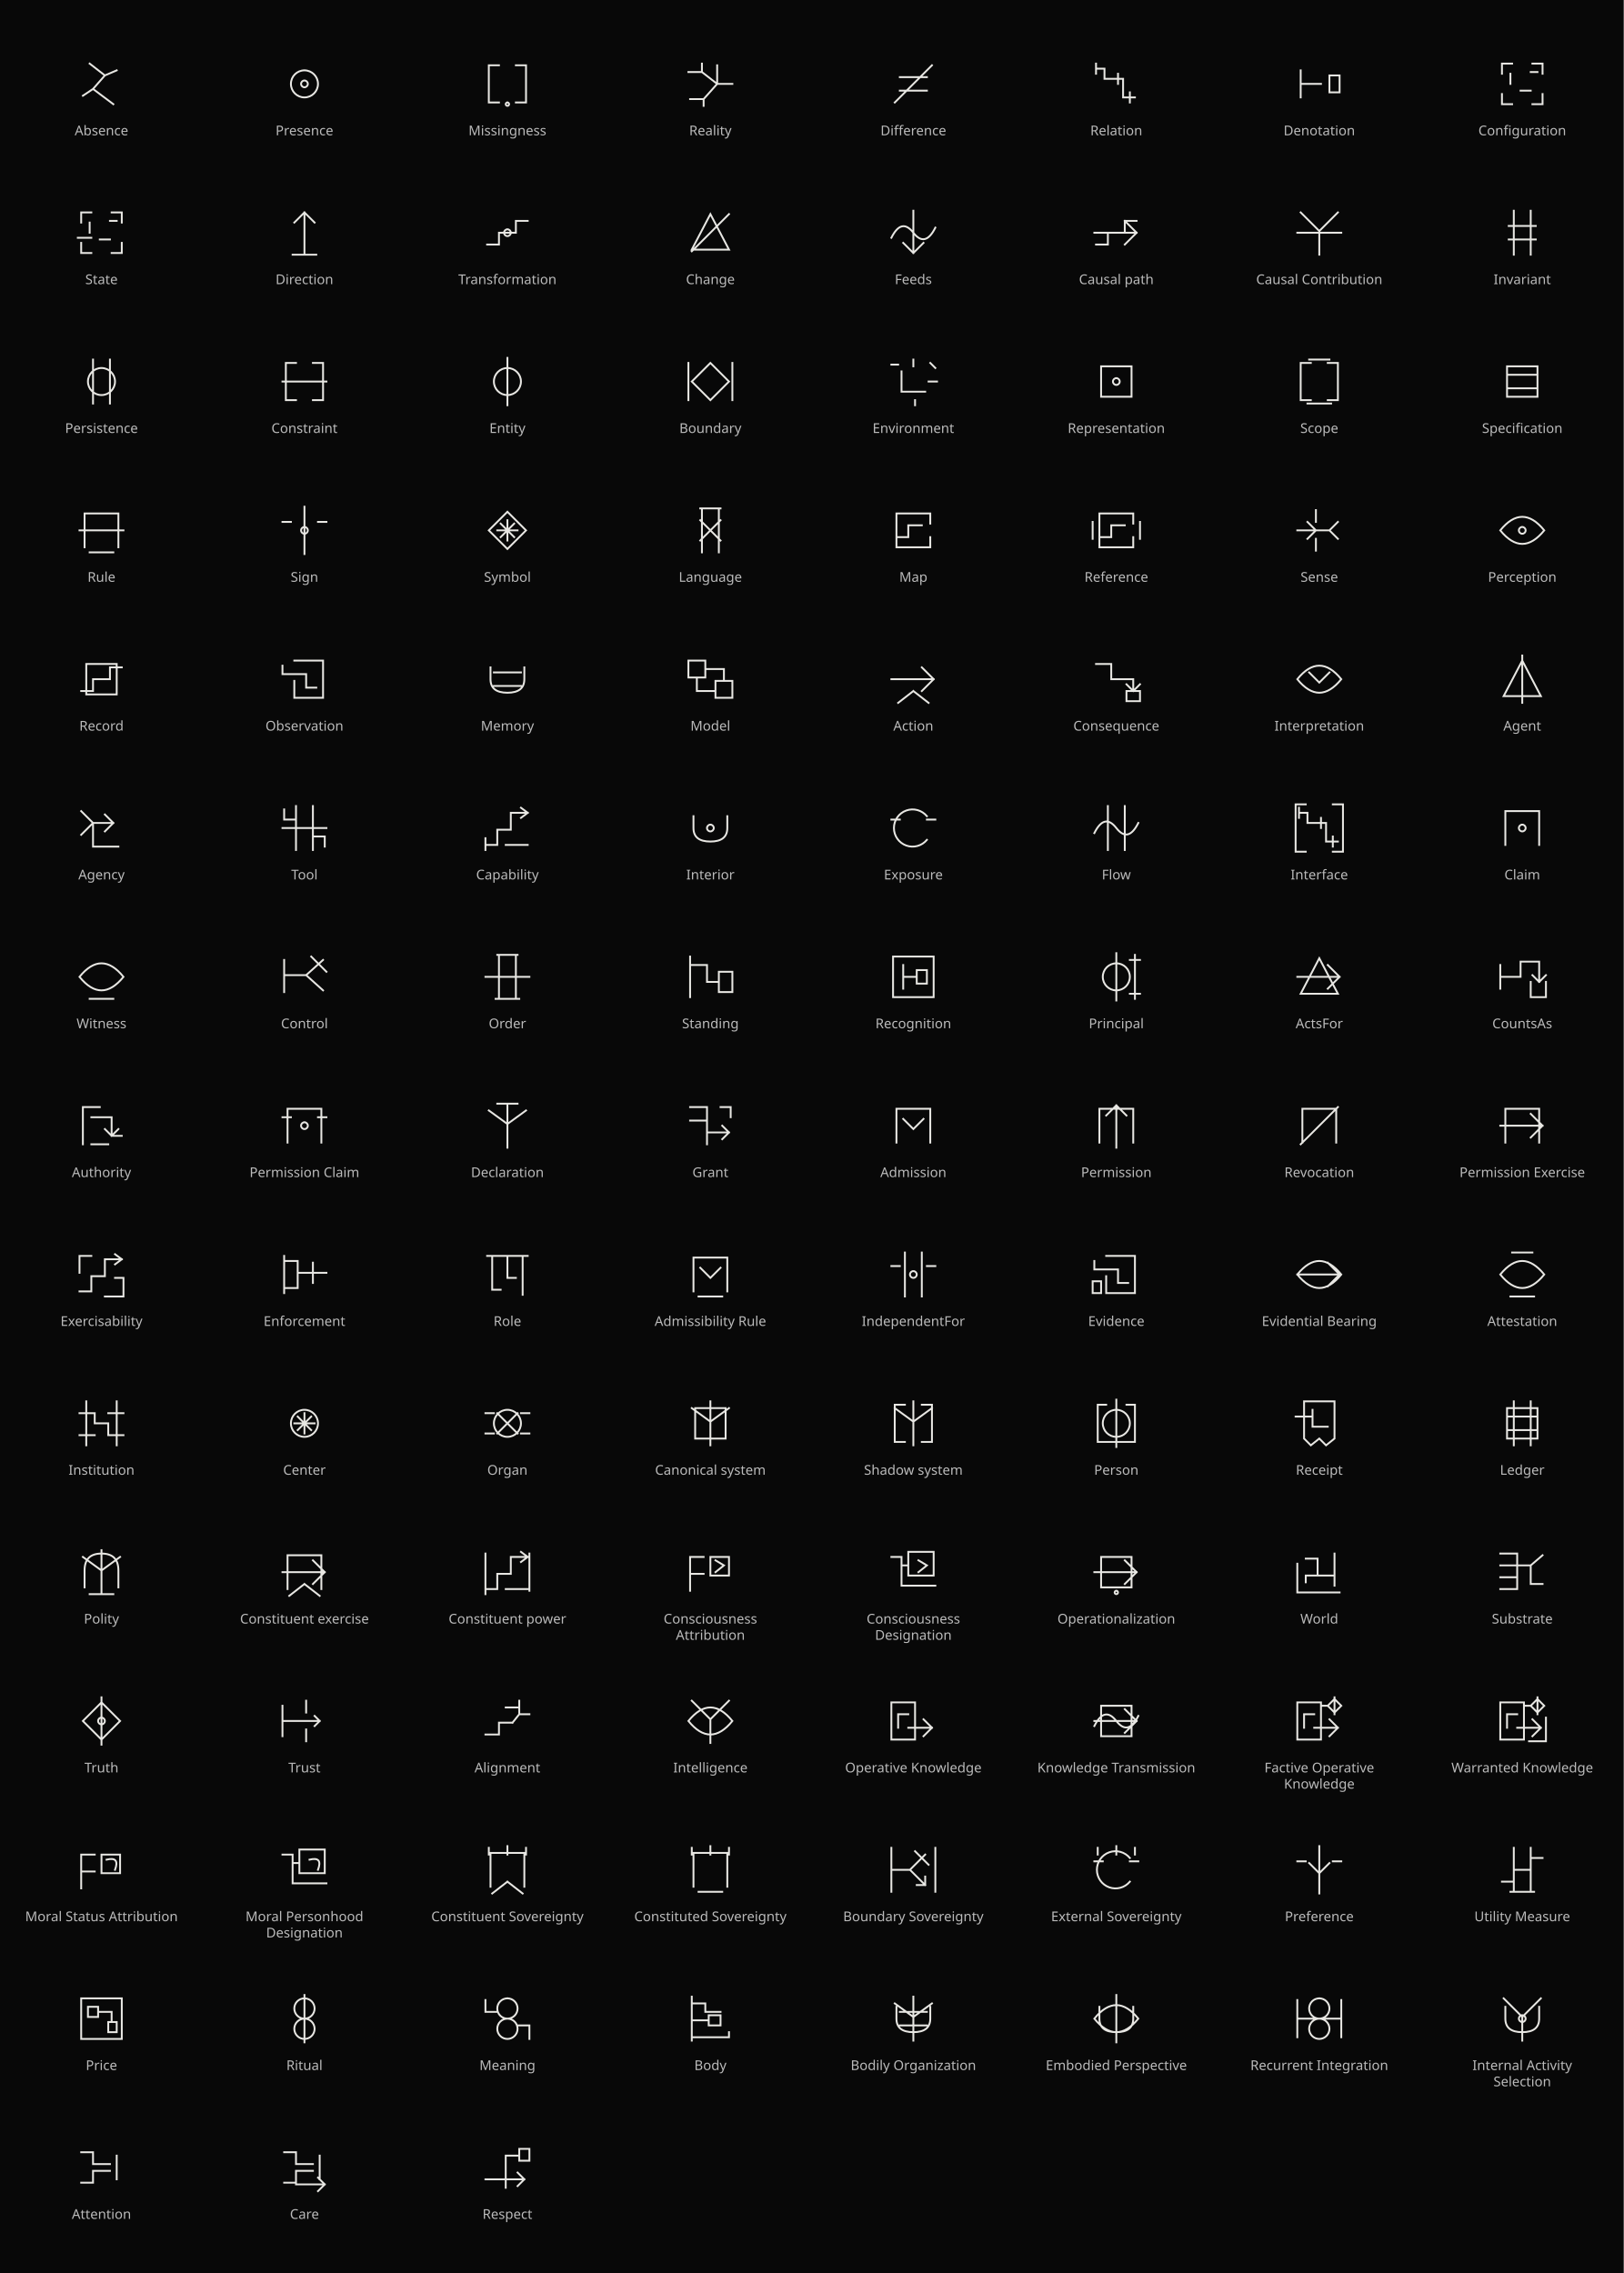
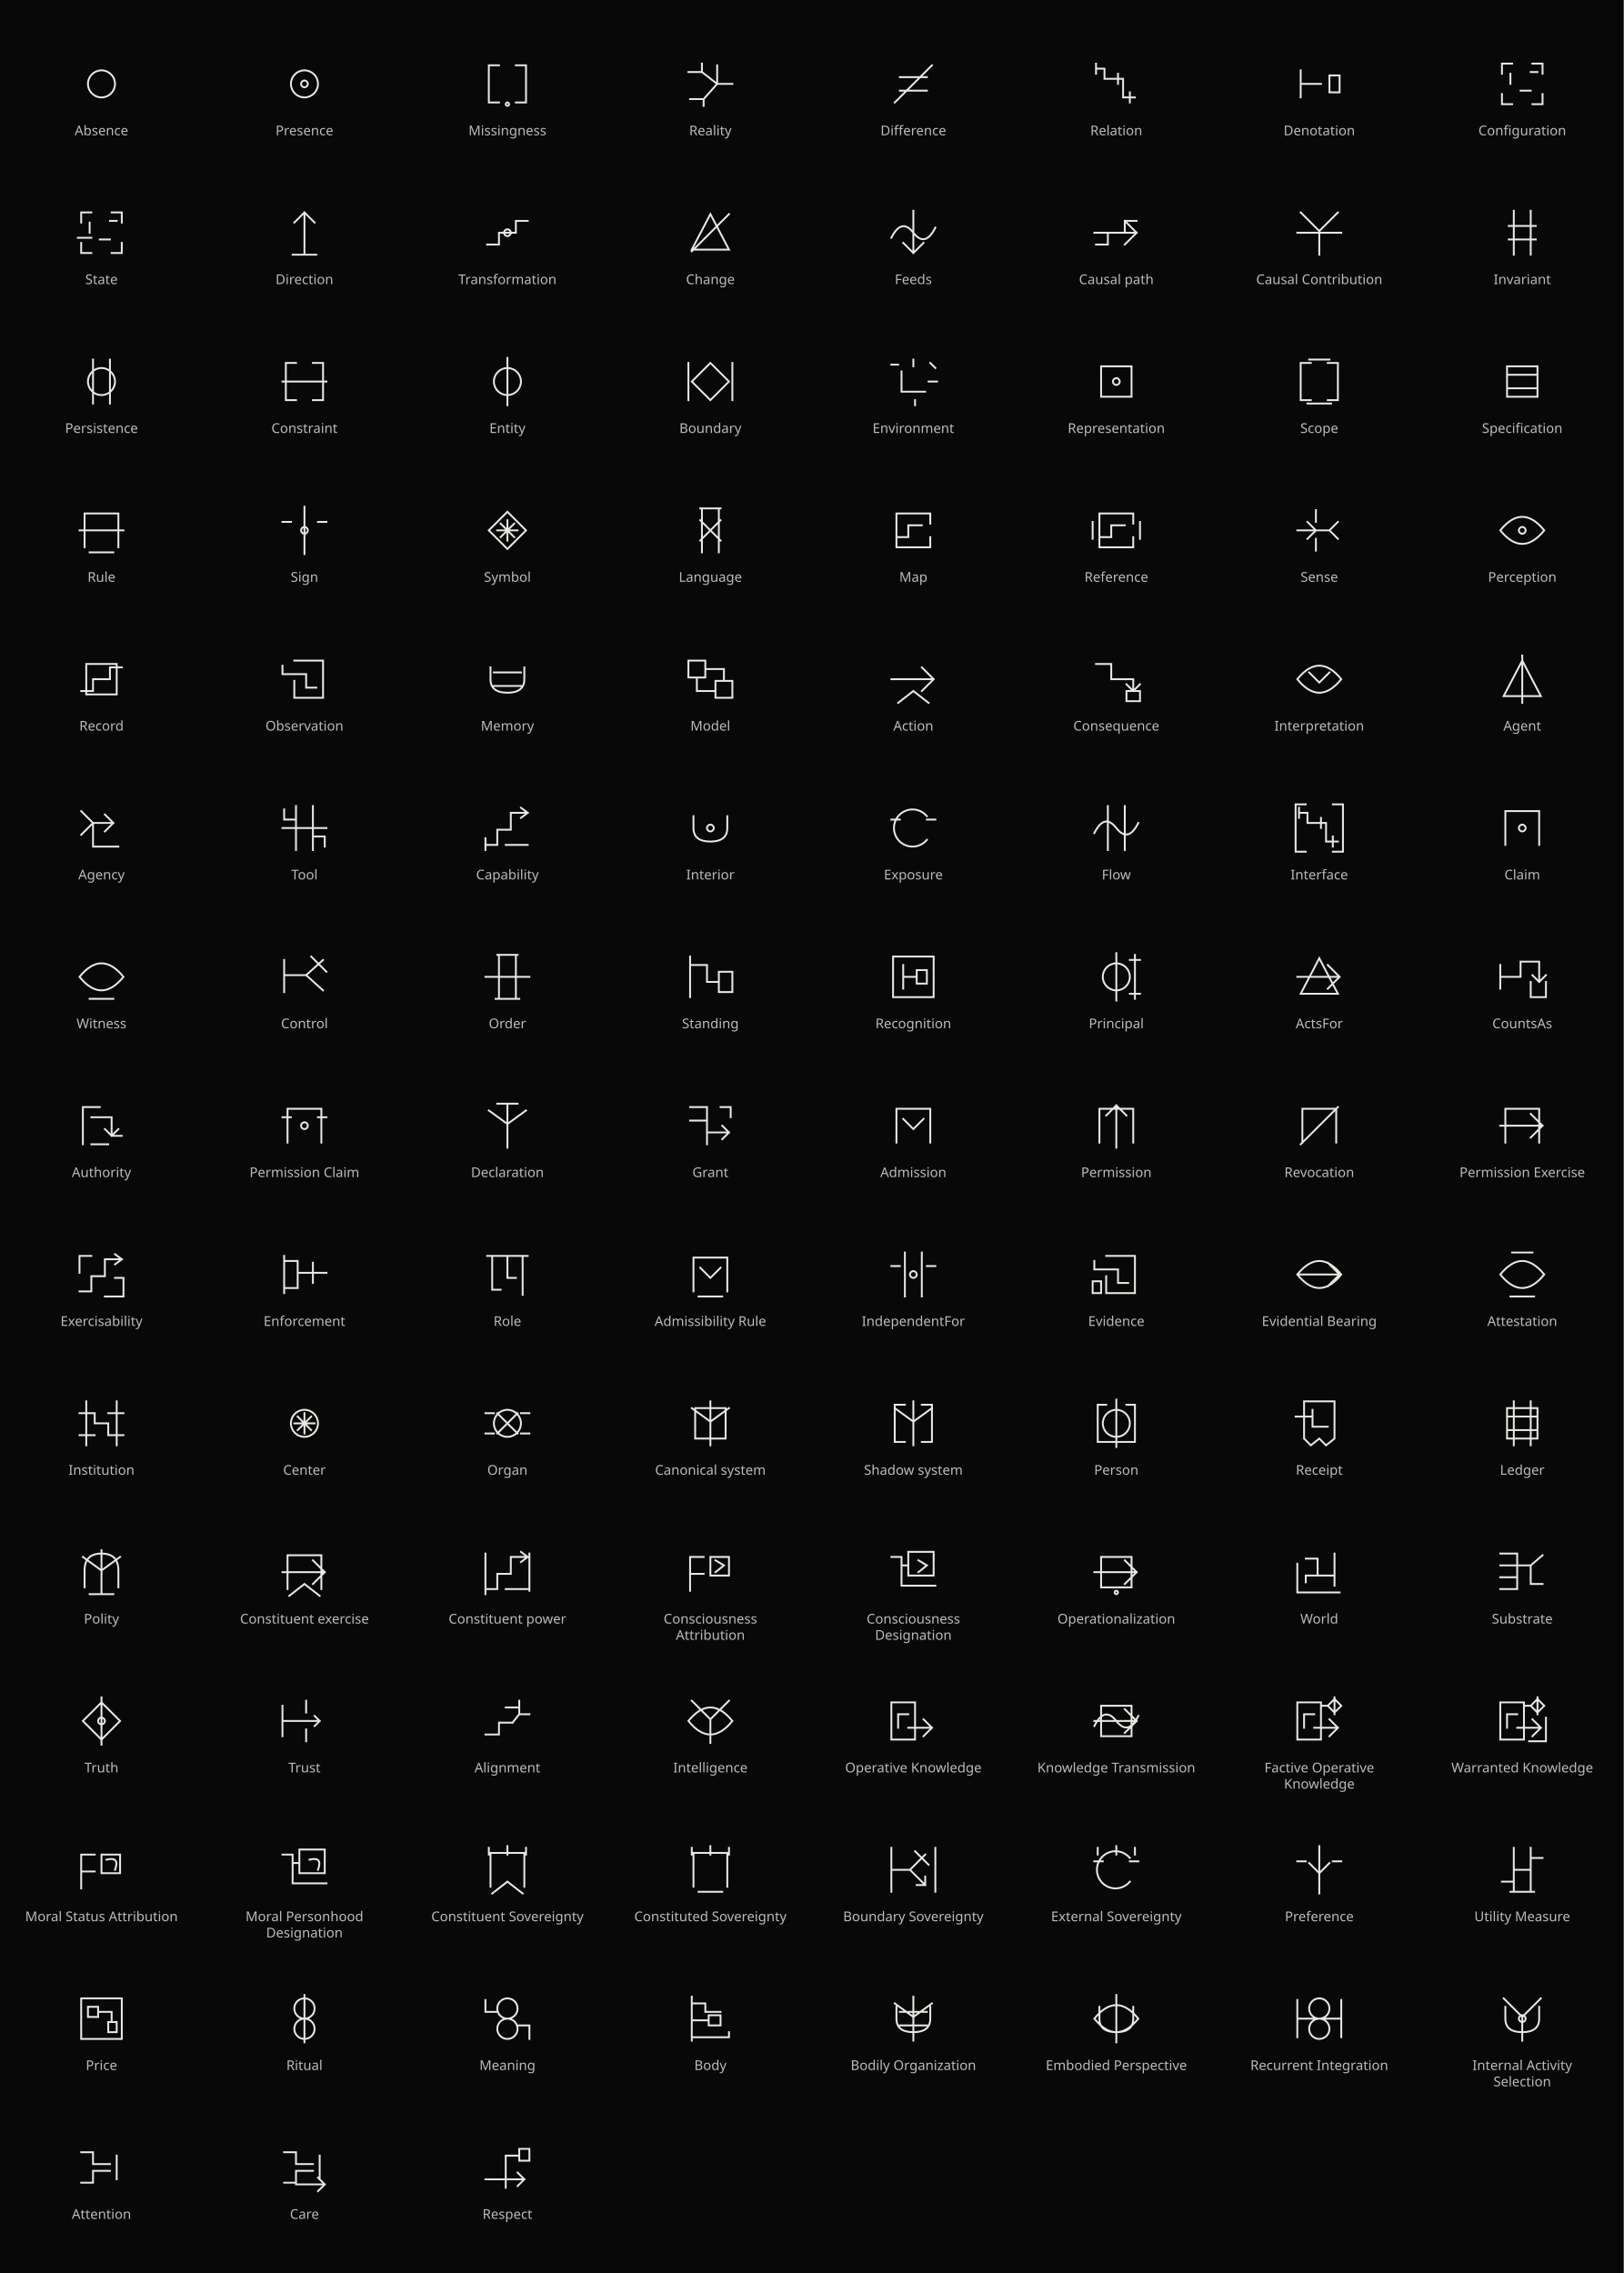
<svg xmlns="http://www.w3.org/2000/svg" width="1200" height="1680" viewBox="0 0 1200 1680">
  <rect width="1200" height="1680" fill="#080808" />
  <g transform="translate(55,42) scale(1.25)">
-     <path d="M9 4 18 11 11 19 23 28M18 11 25 8M11 19 5 23" fill="none" stroke="#e8e7e3" stroke-width="1.1" stroke-linecap="square" stroke-linejoin="miter" stroke-miterlimit="4" />
+     <path d="M16 8a8 8 0 1 1 0 16a8 8 0 1 1 0-16" fill="none" stroke="#e8e7e3" stroke-width="1.1" stroke-linecap="square" stroke-linejoin="miter" stroke-miterlimit="4" />
  </g>
  <text x="75" y="100" text-anchor="middle" fill="#bbb" font-family="sans-serif" font-size="10">Absence</text>
  <g transform="translate(205,42) scale(1.25)">
    <path d="M16 8a8 8 0 1 1 0 16a8 8 0 1 1 0-16 M16 14a2 2 0 1 1 0 4a2 2 0 1 1 0-4" fill="none" stroke="#e8e7e3" stroke-width="1.1" stroke-linecap="square" stroke-linejoin="miter" stroke-miterlimit="4" />
  </g>
  <text x="225" y="100" text-anchor="middle" fill="#bbb" font-family="sans-serif" font-size="10">Presence</text>
  <g transform="translate(355,42) scale(1.25)">
    <path d="M11 5H5V27H11M21 5H27V27H21 M16 27a1 1 0 1 1 0 2a1 1 0 1 1 0-2" fill="none" stroke="#e8e7e3" stroke-width="1.1" stroke-linecap="square" stroke-linejoin="miter" stroke-miterlimit="4" />
  </g>
  <text x="375" y="100" text-anchor="middle" fill="#bbb" font-family="sans-serif" font-size="10">Missingness</text>
  <g transform="translate(505,42) scale(1.25)">
    <path d="M3 9H11V4M11 9 20 16H29M20 16 12 25H4M20 16V5M12 25V29" fill="none" stroke="#e8e7e3" stroke-width="1.1" stroke-linecap="square" stroke-linejoin="miter" stroke-miterlimit="4" />
  </g>
  <text x="525" y="100" text-anchor="middle" fill="#bbb" font-family="sans-serif" font-size="10">Reality</text>
  <g transform="translate(655,42) scale(1.25)">
    <path d="M8 12H24M8 20H24 M5 27 27 5" fill="none" stroke="#e8e7e3" stroke-width="1.1" stroke-linecap="square" stroke-linejoin="miter" stroke-miterlimit="4" />
  </g>
  <text x="675" y="100" text-anchor="middle" fill="#bbb" font-family="sans-serif" font-size="10">Difference</text>
  <g transform="translate(805,42) scale(1.25)">
    <path d="M4 7H9V13H20V24H27M4 4V10M17 10V16M24 21V27" fill="none" stroke="#e8e7e3" stroke-width="1.1" stroke-linecap="square" stroke-linejoin="miter" stroke-miterlimit="4" />
  </g>
  <text x="825" y="100" text-anchor="middle" fill="#bbb" font-family="sans-serif" font-size="10">Relation</text>
  <g transform="translate(955,42) scale(1.25)">
    <path d="M5 8V24M5 16H17M22 11H28V21H22Z" fill="none" stroke="#e8e7e3" stroke-width="1.1" stroke-linecap="square" stroke-linejoin="miter" stroke-miterlimit="4" />
  </g>
  <text x="975" y="100" text-anchor="middle" fill="#bbb" font-family="sans-serif" font-size="10">Denotation</text>
  <g transform="translate(1105,42) scale(1.25)">
    <path d="M10 4H4V10M22 4H28V10M4 22V28H10M28 22V28H22M9 10V16M15 20H21M21 9H25" fill="none" stroke="#e8e7e3" stroke-width="1.1" stroke-linecap="square" stroke-linejoin="miter" stroke-miterlimit="4" />
  </g>
  <text x="1125" y="100" text-anchor="middle" fill="#bbb" font-family="sans-serif" font-size="10">Configuration</text>
  <g transform="translate(55,152) scale(1.25)">
    <path d="M10 4H4V10M22 4H28V10M4 22V28H10M28 22V28H22M9 10V16M15 20H21M21 9H25 M2 19H10" fill="none" stroke="#e8e7e3" stroke-width="1.1" stroke-linecap="square" stroke-linejoin="miter" stroke-miterlimit="4" />
  </g>
  <text x="75" y="210" text-anchor="middle" fill="#bbb" font-family="sans-serif" font-size="10">State</text>
  <g transform="translate(205,152) scale(1.25)">
    <path d="M16 29V4M10 10 16 4 22 10 M9 29H23" fill="none" stroke="#e8e7e3" stroke-width="1.1" stroke-linecap="square" stroke-linejoin="miter" stroke-miterlimit="4" />
  </g>
  <text x="225" y="210" text-anchor="middle" fill="#bbb" font-family="sans-serif" font-size="10">Direction</text>
  <g transform="translate(355,152) scale(1.25)">
    <path d="M4 23H11V16H21V9H28 M16 14a2 2 0 1 1 0 4a2 2 0 1 1 0-4" fill="none" stroke="#e8e7e3" stroke-width="1.1" stroke-linecap="square" stroke-linejoin="miter" stroke-miterlimit="4" />
  </g>
  <text x="375" y="210" text-anchor="middle" fill="#bbb" font-family="sans-serif" font-size="10">Transformation</text>
  <g transform="translate(505,152) scale(1.25)">
    <path d="M16 5 27 26H5Z M5 27 27 5" fill="none" stroke="#e8e7e3" stroke-width="1.1" stroke-linecap="square" stroke-linejoin="miter" stroke-miterlimit="4" />
  </g>
  <text x="525" y="210" text-anchor="middle" fill="#bbb" font-family="sans-serif" font-size="10">Change</text>
  <g transform="translate(655,152) scale(1.25)">
    <path d="M3 19Q9 7 16 16T29 13 M16 3V28M10 22 16 28 22 22" fill="none" stroke="#e8e7e3" stroke-width="1.1" stroke-linecap="square" stroke-linejoin="miter" stroke-miterlimit="4" />
  </g>
  <text x="675" y="210" text-anchor="middle" fill="#bbb" font-family="sans-serif" font-size="10">Feeds</text>
  <g transform="translate(805,152) scale(1.25)">
    <path d="M4 23H11V16H21V9H28 M3 16H28M21 9 28 16 21 23" fill="none" stroke="#e8e7e3" stroke-width="1.1" stroke-linecap="square" stroke-linejoin="miter" stroke-miterlimit="4" />
  </g>
  <text x="825" y="210" text-anchor="middle" fill="#bbb" font-family="sans-serif" font-size="10">Causal path</text>
  <g transform="translate(955,152) scale(1.25)">
    <path d="M16 29V15L5 4M16 15 27 4 M3 16H29" fill="none" stroke="#e8e7e3" stroke-width="1.1" stroke-linecap="square" stroke-linejoin="miter" stroke-miterlimit="4" />
  </g>
  <text x="975" y="210" text-anchor="middle" fill="#bbb" font-family="sans-serif" font-size="10">Causal Contribution</text>
  <g transform="translate(1105,152) scale(1.25)">
    <path d="M11 3V29M21 3V29 M8 12H24M8 20H24" fill="none" stroke="#e8e7e3" stroke-width="1.1" stroke-linecap="square" stroke-linejoin="miter" stroke-miterlimit="4" />
  </g>
  <text x="1125" y="210" text-anchor="middle" fill="#bbb" font-family="sans-serif" font-size="10">Invariant</text>
  <g transform="translate(55,262) scale(1.25)">
    <path d="M16 8a8 8 0 1 1 0 16a8 8 0 1 1 0-16 M11 3V29M21 3V29" fill="none" stroke="#e8e7e3" stroke-width="1.1" stroke-linecap="square" stroke-linejoin="miter" stroke-miterlimit="4" />
  </g>
  <text x="75" y="320" text-anchor="middle" fill="#bbb" font-family="sans-serif" font-size="10">Persistence</text>
  <g transform="translate(205,262) scale(1.25)">
    <path d="M11 5H5V27H11M21 5H27V27H21 M3 16H29" fill="none" stroke="#e8e7e3" stroke-width="1.1" stroke-linecap="square" stroke-linejoin="miter" stroke-miterlimit="4" />
  </g>
  <text x="225" y="320" text-anchor="middle" fill="#bbb" font-family="sans-serif" font-size="10">Constraint</text>
  <g transform="translate(355,262) scale(1.25)">
    <path d="M16 8a8 8 0 1 1 0 16a8 8 0 1 1 0-16 M16 2V30" fill="none" stroke="#e8e7e3" stroke-width="1.1" stroke-linecap="square" stroke-linejoin="miter" stroke-miterlimit="4" />
  </g>
  <text x="375" y="320" text-anchor="middle" fill="#bbb" font-family="sans-serif" font-size="10">Entity</text>
  <g transform="translate(505,262) scale(1.25)">
    <path d="M16 5 27 16 16 27 5 16Z M3 5V27M29 5V27" fill="none" stroke="#e8e7e3" stroke-width="1.1" stroke-linecap="square" stroke-linejoin="miter" stroke-miterlimit="4" />
  </g>
  <text x="525" y="320" text-anchor="middle" fill="#bbb" font-family="sans-serif" font-size="10">Boundary</text>
  <g transform="translate(655,262) scale(1.25)">
    <path d="M9 10V22H23M3 6H7M16 3V7M26 5 29 8M25 16H30M17 27V30" fill="none" stroke="#e8e7e3" stroke-width="1.1" stroke-linecap="square" stroke-linejoin="miter" stroke-miterlimit="4" />
  </g>
  <text x="675" y="320" text-anchor="middle" fill="#bbb" font-family="sans-serif" font-size="10">Environment</text>
  <g transform="translate(805,262) scale(1.25)">
    <path d="M7 7H25V25H7Z M16 14a2 2 0 1 1 0 4a2 2 0 1 1 0-4" fill="none" stroke="#e8e7e3" stroke-width="1.1" stroke-linecap="square" stroke-linejoin="miter" stroke-miterlimit="4" />
  </g>
  <text x="825" y="320" text-anchor="middle" fill="#bbb" font-family="sans-serif" font-size="10">Representation</text>
  <g transform="translate(955,262) scale(1.25)">
    <path d="M11 5H5V27H11M21 5H27V27H21 M10 3H22 M9 29H23" fill="none" stroke="#e8e7e3" stroke-width="1.1" stroke-linecap="square" stroke-linejoin="miter" stroke-miterlimit="4" />
  </g>
  <text x="975" y="320" text-anchor="middle" fill="#bbb" font-family="sans-serif" font-size="10">Scope</text>
  <g transform="translate(1105,262) scale(1.25)">
    <path d="M7 7H25V25H7Z M8 12H24M8 20H24" fill="none" stroke="#e8e7e3" stroke-width="1.1" stroke-linecap="square" stroke-linejoin="miter" stroke-miterlimit="4" />
  </g>
  <text x="1125" y="320" text-anchor="middle" fill="#bbb" font-family="sans-serif" font-size="10">Specification</text>
  <g transform="translate(55,372) scale(1.25)">
    <path d="M6 26V6H26V26 M3 16H29 M9 29H23" fill="none" stroke="#e8e7e3" stroke-width="1.1" stroke-linecap="square" stroke-linejoin="miter" stroke-miterlimit="4" />
  </g>
  <text x="75" y="430" text-anchor="middle" fill="#bbb" font-family="sans-serif" font-size="10">Rule</text>
  <g transform="translate(205,372) scale(1.25)">
    <path d="M16 2V30 M16 14a2 2 0 1 1 0 4a2 2 0 1 1 0-4 M3 11H8M24 11H29" fill="none" stroke="#e8e7e3" stroke-width="1.1" stroke-linecap="square" stroke-linejoin="miter" stroke-miterlimit="4" />
  </g>
  <text x="225" y="430" text-anchor="middle" fill="#bbb" font-family="sans-serif" font-size="10">Sign</text>
  <g transform="translate(355,372) scale(1.25)">
    <path d="M16 5 27 16 16 27 5 16Z M16 10V22M10 16H22M12 12 20 20M20 12 12 20" fill="none" stroke="#e8e7e3" stroke-width="1.1" stroke-linecap="square" stroke-linejoin="miter" stroke-miterlimit="4" />
  </g>
  <text x="375" y="430" text-anchor="middle" fill="#bbb" font-family="sans-serif" font-size="10">Symbol</text>
  <g transform="translate(505,372) scale(1.25)">
    <path d="M11 3V29M21 3V29 M10 10 22 22M22 10 10 22 M10 3H22" fill="none" stroke="#e8e7e3" stroke-width="1.1" stroke-linecap="square" stroke-linejoin="miter" stroke-miterlimit="4" />
  </g>
  <text x="525" y="430" text-anchor="middle" fill="#bbb" font-family="sans-serif" font-size="10">Language</text>
  <g transform="translate(655,372) scale(1.25)">
    <path d="M6 6H26V12M26 20V26H6V6M6 20H13V13H21" fill="none" stroke="#e8e7e3" stroke-width="1.1" stroke-linecap="square" stroke-linejoin="miter" stroke-miterlimit="4" />
  </g>
  <text x="675" y="430" text-anchor="middle" fill="#bbb" font-family="sans-serif" font-size="10">Map</text>
  <g transform="translate(805,372) scale(1.25)">
    <path d="M6 6H26V12M26 20V26H6V6M6 20H13V13H21 M2 11V21M30 11V21" fill="none" stroke="#e8e7e3" stroke-width="1.1" stroke-linecap="square" stroke-linejoin="miter" stroke-miterlimit="4" />
  </g>
  <text x="825" y="430" text-anchor="middle" fill="#bbb" font-family="sans-serif" font-size="10">Reference</text>
  <g transform="translate(955,372) scale(1.25)">
    <path d="M14 4V11M14 21V28M3 16H22L27 11M22 16 27 21M9 11 14 16 9 21" fill="none" stroke="#e8e7e3" stroke-width="1.1" stroke-linecap="square" stroke-linejoin="miter" stroke-miterlimit="4" />
  </g>
  <text x="975" y="430" text-anchor="middle" fill="#bbb" font-family="sans-serif" font-size="10">Sense</text>
  <g transform="translate(1105,372) scale(1.25)">
    <path d="M3 16Q16 0 29 16Q16 32 3 16Z M16 14a2 2 0 1 1 0 4a2 2 0 1 1 0-4" fill="none" stroke="#e8e7e3" stroke-width="1.1" stroke-linecap="square" stroke-linejoin="miter" stroke-miterlimit="4" />
  </g>
  <text x="1125" y="430" text-anchor="middle" fill="#bbb" font-family="sans-serif" font-size="10">Perception</text>
  <g transform="translate(55,482) scale(1.25)">
    <path d="M7 7H25V25H7Z M4 23H11V16H21V9H28" fill="none" stroke="#e8e7e3" stroke-width="1.1" stroke-linecap="square" stroke-linejoin="miter" stroke-miterlimit="4" />
  </g>
  <text x="75" y="540" text-anchor="middle" fill="#bbb" font-family="sans-serif" font-size="10">Record</text>
  <g transform="translate(205,482) scale(1.25)">
    <path d="M10 5H27V27H10V17M3 8V13H17V21H23" fill="none" stroke="#e8e7e3" stroke-width="1.1" stroke-linecap="square" stroke-linejoin="miter" stroke-miterlimit="4" />
  </g>
  <text x="225" y="540" text-anchor="middle" fill="#bbb" font-family="sans-serif" font-size="10">Observation</text>
  <g transform="translate(355,482) scale(1.25)">
    <path d="M6 9V16Q6 24 16 24Q26 24 26 16V9 M8 12H24M8 20H24" fill="none" stroke="#e8e7e3" stroke-width="1.1" stroke-linecap="square" stroke-linejoin="miter" stroke-miterlimit="4" />
  </g>
  <text x="375" y="540" text-anchor="middle" fill="#bbb" font-family="sans-serif" font-size="10">Memory</text>
  <g transform="translate(505,482) scale(1.25)">
    <path d="M3 5H13V15H3ZM19 17H29V27H19ZM13 10H24V17M8 15V23H19" fill="none" stroke="#e8e7e3" stroke-width="1.1" stroke-linecap="square" stroke-linejoin="miter" stroke-miterlimit="4" />
  </g>
  <text x="525" y="540" text-anchor="middle" fill="#bbb" font-family="sans-serif" font-size="10">Model</text>
  <g transform="translate(655,482) scale(1.25)">
    <path d="M3 16H28M21 9 28 16 21 23 M16 23 7 30M16 23 25 30" fill="none" stroke="#e8e7e3" stroke-width="1.1" stroke-linecap="square" stroke-linejoin="miter" stroke-miterlimit="4" />
  </g>
  <text x="675" y="540" text-anchor="middle" fill="#bbb" font-family="sans-serif" font-size="10">Action</text>
  <g transform="translate(805,482) scale(1.25)">
    <path d="M4 7H13V16H26V23M22 19 26 23 30 19M22 23H30V29H22Z" fill="none" stroke="#e8e7e3" stroke-width="1.1" stroke-linecap="square" stroke-linejoin="miter" stroke-miterlimit="4" />
  </g>
  <text x="825" y="540" text-anchor="middle" fill="#bbb" font-family="sans-serif" font-size="10">Consequence</text>
  <g transform="translate(955,482) scale(1.25)">
    <path d="M3 16Q16 0 29 16Q16 32 3 16Z M10 12 16 18 22 12" fill="none" stroke="#e8e7e3" stroke-width="1.1" stroke-linecap="square" stroke-linejoin="miter" stroke-miterlimit="4" />
  </g>
  <text x="975" y="540" text-anchor="middle" fill="#bbb" font-family="sans-serif" font-size="10">Interpretation</text>
  <g transform="translate(1105,482) scale(1.25)">
    <path d="M16 5 27 26H5Z M16 2V30" fill="none" stroke="#e8e7e3" stroke-width="1.1" stroke-linecap="square" stroke-linejoin="miter" stroke-miterlimit="4" />
  </g>
  <text x="1125" y="540" text-anchor="middle" fill="#bbb" font-family="sans-serif" font-size="10">Agent</text>
  <g transform="translate(55,592) scale(1.25)">
    <path d="M4 6 11 13 4 20M11 13H23M18 8 23 13 18 18M11 13V27H26" fill="none" stroke="#e8e7e3" stroke-width="1.1" stroke-linecap="square" stroke-linejoin="miter" stroke-miterlimit="4" />
  </g>
  <text x="75" y="650" text-anchor="middle" fill="#bbb" font-family="sans-serif" font-size="10">Agency</text>
  <g transform="translate(205,592) scale(1.25)">
    <path d="M11 3V29M21 3V29 M3 16H29 M4 5V11H10M28 27V21H22" fill="none" stroke="#e8e7e3" stroke-width="1.1" stroke-linecap="square" stroke-linejoin="miter" stroke-miterlimit="4" />
  </g>
  <text x="225" y="650" text-anchor="middle" fill="#bbb" font-family="sans-serif" font-size="10">Tool</text>
  <g transform="translate(355,592) scale(1.25)">
    <path d="M3 26H10V17H18V7H28M3 22V29M24 4 28 7 24 10M15 26H28" fill="none" stroke="#e8e7e3" stroke-width="1.1" stroke-linecap="square" stroke-linejoin="miter" stroke-miterlimit="4" />
  </g>
  <text x="375" y="650" text-anchor="middle" fill="#bbb" font-family="sans-serif" font-size="10">Capability</text>
  <g transform="translate(505,592) scale(1.25)">
    <path d="M6 9V16Q6 24 16 24Q26 24 26 16V9 M16 14a2 2 0 1 1 0 4a2 2 0 1 1 0-4" fill="none" stroke="#e8e7e3" stroke-width="1.1" stroke-linecap="square" stroke-linejoin="miter" stroke-miterlimit="4" />
  </g>
  <text x="525" y="650" text-anchor="middle" fill="#bbb" font-family="sans-serif" font-size="10">Interior</text>
  <g transform="translate(655,592) scale(1.25)">
    <path d="M24 9a11 11 0 1 0 0 14 M3 11H8M24 11H29" fill="none" stroke="#e8e7e3" stroke-width="1.1" stroke-linecap="square" stroke-linejoin="miter" stroke-miterlimit="4" />
  </g>
  <text x="675" y="650" text-anchor="middle" fill="#bbb" font-family="sans-serif" font-size="10">Exposure</text>
  <g transform="translate(805,592) scale(1.25)">
    <path d="M3 19Q9 7 16 16T29 13 M11 3V29M21 3V29" fill="none" stroke="#e8e7e3" stroke-width="1.1" stroke-linecap="square" stroke-linejoin="miter" stroke-miterlimit="4" />
  </g>
  <text x="825" y="650" text-anchor="middle" fill="#bbb" font-family="sans-serif" font-size="10">Flow</text>
  <g transform="translate(955,592) scale(1.25)">
    <path d="M8 2H2V30H8M24 2H30V30H24 M4 7H9V13H20V24H27M4 4V10M17 10V16M24 21V27" fill="none" stroke="#e8e7e3" stroke-width="1.1" stroke-linecap="square" stroke-linejoin="miter" stroke-miterlimit="4" />
  </g>
  <text x="975" y="650" text-anchor="middle" fill="#bbb" font-family="sans-serif" font-size="10">Interface</text>
  <g transform="translate(1105,592) scale(1.25)">
    <path d="M6 26V6H26V26 M16 14a2 2 0 1 1 0 4a2 2 0 1 1 0-4" fill="none" stroke="#e8e7e3" stroke-width="1.1" stroke-linecap="square" stroke-linejoin="miter" stroke-miterlimit="4" />
  </g>
  <text x="1125" y="650" text-anchor="middle" fill="#bbb" font-family="sans-serif" font-size="10">Claim</text>
  <g transform="translate(55,702) scale(1.25)">
    <path d="M3 16Q16 0 29 16Q16 32 3 16Z M9 29H23" fill="none" stroke="#e8e7e3" stroke-width="1.1" stroke-linecap="square" stroke-linejoin="miter" stroke-miterlimit="4" />
  </g>
  <text x="75" y="760" text-anchor="middle" fill="#bbb" font-family="sans-serif" font-size="10">Witness</text>
  <g transform="translate(205,702) scale(1.25)">
    <path d="M4 6V25M4 15H17L27 6M17 15 27 24M20 4 29 13" fill="none" stroke="#e8e7e3" stroke-width="1.1" stroke-linecap="square" stroke-linejoin="miter" stroke-miterlimit="4" />
  </g>
  <text x="225" y="760" text-anchor="middle" fill="#bbb" font-family="sans-serif" font-size="10">Control</text>
  <g transform="translate(355,702) scale(1.25)">
    <path d="M11 3V29M21 3V29 M3 16H29 M10 3H22 M9 29H23" fill="none" stroke="#e8e7e3" stroke-width="1.1" stroke-linecap="square" stroke-linejoin="miter" stroke-miterlimit="4" />
  </g>
  <text x="375" y="760" text-anchor="middle" fill="#bbb" font-family="sans-serif" font-size="10">Order</text>
  <g transform="translate(505,702) scale(1.25)">
    <path d="M4 4V28M4 9H14V19H21M21 13H29V25H21Z" fill="none" stroke="#e8e7e3" stroke-width="1.1" stroke-linecap="square" stroke-linejoin="miter" stroke-miterlimit="4" />
  </g>
  <text x="525" y="760" text-anchor="middle" fill="#bbb" font-family="sans-serif" font-size="10">Standing</text>
  <g transform="translate(655,702) scale(1.25)">
    <path d="M4 4H28V28H4ZM10 9V23M10 16H18M18 12H24V20H18Z" fill="none" stroke="#e8e7e3" stroke-width="1.1" stroke-linecap="square" stroke-linejoin="miter" stroke-miterlimit="4" />
  </g>
  <text x="675" y="760" text-anchor="middle" fill="#bbb" font-family="sans-serif" font-size="10">Recognition</text>
  <g transform="translate(805,702) scale(1.25)">
    <path d="M16 8a8 8 0 1 1 0 16a8 8 0 1 1 0-16 M16 2V30 M27 3V29M24 6H30M24 26H30" fill="none" stroke="#e8e7e3" stroke-width="1.1" stroke-linecap="square" stroke-linejoin="miter" stroke-miterlimit="4" />
  </g>
  <text x="825" y="760" text-anchor="middle" fill="#bbb" font-family="sans-serif" font-size="10">Principal</text>
  <g transform="translate(955,702) scale(1.25)">
    <path d="M16 5 27 26H5Z M3 16H28M21 9 28 16 21 23" fill="none" stroke="#e8e7e3" stroke-width="1.1" stroke-linecap="square" stroke-linejoin="miter" stroke-miterlimit="4" />
  </g>
  <text x="975" y="760" text-anchor="middle" fill="#bbb" font-family="sans-serif" font-size="10">ActsFor</text>
  <g transform="translate(1105,702) scale(1.25)">
    <path d="M3 9V23M3 16H15V7H26V19M22 15 26 19 30 15M21 19V28H30V19" fill="none" stroke="#e8e7e3" stroke-width="1.1" stroke-linecap="square" stroke-linejoin="miter" stroke-miterlimit="4" />
  </g>
  <text x="1125" y="760" text-anchor="middle" fill="#bbb" font-family="sans-serif" font-size="10">CountsAs</text>
  <g transform="translate(55,812) scale(1.25)">
    <path d="M5 27V5H15M10 11H22V22H28M18 18 22 22 26 18M10 27H20" fill="none" stroke="#e8e7e3" stroke-width="1.1" stroke-linecap="square" stroke-linejoin="miter" stroke-miterlimit="4" />
  </g>
  <text x="75" y="870" text-anchor="middle" fill="#bbb" font-family="sans-serif" font-size="10">Authority</text>
  <g transform="translate(205,812) scale(1.25)">
    <path d="M6 26V6H26V26 M16 14a2 2 0 1 1 0 4a2 2 0 1 1 0-4 M3 11H8M24 11H29" fill="none" stroke="#e8e7e3" stroke-width="1.1" stroke-linecap="square" stroke-linejoin="miter" stroke-miterlimit="4" />
  </g>
  <text x="225" y="870" text-anchor="middle" fill="#bbb" font-family="sans-serif" font-size="10">Permission Claim</text>
  <g transform="translate(355,812) scale(1.25)">
    <path d="M16 3V29M5 7 16 15 27 7 M10 3H22" fill="none" stroke="#e8e7e3" stroke-width="1.1" stroke-linecap="square" stroke-linejoin="miter" stroke-miterlimit="4" />
  </g>
  <text x="375" y="870" text-anchor="middle" fill="#bbb" font-family="sans-serif" font-size="10">Declaration</text>
  <g transform="translate(505,812) scale(1.25)">
    <path d="M4 5H14V27M4 13H14M14 20H27M23 16 27 20 23 24M22 5H28V11" fill="none" stroke="#e8e7e3" stroke-width="1.1" stroke-linecap="square" stroke-linejoin="miter" stroke-miterlimit="4" />
  </g>
  <text x="525" y="870" text-anchor="middle" fill="#bbb" font-family="sans-serif" font-size="10">Grant</text>
  <g transform="translate(655,812) scale(1.25)">
    <path d="M6 26V6H26V26 M10 12 16 18 22 12" fill="none" stroke="#e8e7e3" stroke-width="1.1" stroke-linecap="square" stroke-linejoin="miter" stroke-miterlimit="4" />
  </g>
  <text x="675" y="870" text-anchor="middle" fill="#bbb" font-family="sans-serif" font-size="10">Admission</text>
  <g transform="translate(805,812) scale(1.25)">
    <path d="M6 26V6H26V26 M16 29V4M10 10 16 4 22 10" fill="none" stroke="#e8e7e3" stroke-width="1.1" stroke-linecap="square" stroke-linejoin="miter" stroke-miterlimit="4" />
  </g>
  <text x="825" y="870" text-anchor="middle" fill="#bbb" font-family="sans-serif" font-size="10">Permission</text>
  <g transform="translate(955,812) scale(1.25)">
    <path d="M6 26V6H26V26 M5 27 27 5" fill="none" stroke="#e8e7e3" stroke-width="1.1" stroke-linecap="square" stroke-linejoin="miter" stroke-miterlimit="4" />
  </g>
  <text x="975" y="870" text-anchor="middle" fill="#bbb" font-family="sans-serif" font-size="10">Revocation</text>
  <g transform="translate(1105,812) scale(1.25)">
    <path d="M6 26V6H26V26 M3 16H28M21 9 28 16 21 23" fill="none" stroke="#e8e7e3" stroke-width="1.1" stroke-linecap="square" stroke-linejoin="miter" stroke-miterlimit="4" />
  </g>
  <text x="1125" y="870" text-anchor="middle" fill="#bbb" font-family="sans-serif" font-size="10">Permission Exercise</text>
  <g transform="translate(55,922) scale(1.25)">
    <path d="M3 5H10M3 5V15M3 26H10V17H18V7H28M24 4 28 7 24 10M24 18H29V29H18" fill="none" stroke="#e8e7e3" stroke-width="1.1" stroke-linecap="square" stroke-linejoin="miter" stroke-miterlimit="4" />
  </g>
  <text x="75" y="980" text-anchor="middle" fill="#bbb" font-family="sans-serif" font-size="10">Exercisability</text>
  <g transform="translate(205,922) scale(1.25)">
    <path d="M4 5V27M4 8H12V15H21M4 24H12V15M21 9V21M21 15H29" fill="none" stroke="#e8e7e3" stroke-width="1.1" stroke-linecap="square" stroke-linejoin="miter" stroke-miterlimit="4" />
  </g>
  <text x="225" y="980" text-anchor="middle" fill="#bbb" font-family="sans-serif" font-size="10">Enforcement</text>
  <g transform="translate(355,922) scale(1.25)">
    <path d="M4 5H28M7 5V25H12M16 5V18H21M25 5V28" fill="none" stroke="#e8e7e3" stroke-width="1.1" stroke-linecap="square" stroke-linejoin="miter" stroke-miterlimit="4" />
  </g>
  <text x="375" y="980" text-anchor="middle" fill="#bbb" font-family="sans-serif" font-size="10">Role</text>
  <g transform="translate(505,922) scale(1.25)">
    <path d="M6 26V6H26V26 M10 12 16 18 22 12 M9 29H23" fill="none" stroke="#e8e7e3" stroke-width="1.1" stroke-linecap="square" stroke-linejoin="miter" stroke-miterlimit="4" />
  </g>
  <text x="525" y="980" text-anchor="middle" fill="#bbb" font-family="sans-serif" font-size="10">Admissibility Rule</text>
  <g transform="translate(655,922) scale(1.25)">
    <path d="M11 3V29M21 3V29 M16 14a2 2 0 1 1 0 4a2 2 0 1 1 0-4 M3 11H8M24 11H29" fill="none" stroke="#e8e7e3" stroke-width="1.1" stroke-linecap="square" stroke-linejoin="miter" stroke-miterlimit="4" />
  </g>
  <text x="675" y="980" text-anchor="middle" fill="#bbb" font-family="sans-serif" font-size="10">IndependentFor</text>
  <g transform="translate(805,922) scale(1.25)">
    <path d="M10 5H27V27H10V17M3 8V13H17V21H23 M2 20H7V27H2Z" fill="none" stroke="#e8e7e3" stroke-width="1.1" stroke-linecap="square" stroke-linejoin="miter" stroke-miterlimit="4" />
  </g>
  <text x="825" y="980" text-anchor="middle" fill="#bbb" font-family="sans-serif" font-size="10">Evidence</text>
  <g transform="translate(955,922) scale(1.25)">
    <path d="M3 16Q16 0 29 16Q16 32 3 16Z M3 16H28M21 9 28 16 21 23" fill="none" stroke="#e8e7e3" stroke-width="1.1" stroke-linecap="square" stroke-linejoin="miter" stroke-miterlimit="4" />
  </g>
  <text x="975" y="980" text-anchor="middle" fill="#bbb" font-family="sans-serif" font-size="10">Evidential Bearing</text>
  <g transform="translate(1105,922) scale(1.25)">
    <path d="M3 16Q16 0 29 16Q16 32 3 16Z M10 3H22 M9 29H23" fill="none" stroke="#e8e7e3" stroke-width="1.1" stroke-linecap="square" stroke-linejoin="miter" stroke-miterlimit="4" />
  </g>
  <text x="1125" y="980" text-anchor="middle" fill="#bbb" font-family="sans-serif" font-size="10">Attestation</text>
  <g transform="translate(55,1032) scale(1.25)">
    <path d="M7 3V29M25 3V29M3 10H12V16H20V23H29M3 23H12M20 10H29" fill="none" stroke="#e8e7e3" stroke-width="1.1" stroke-linecap="square" stroke-linejoin="miter" stroke-miterlimit="4" />
  </g>
  <text x="75" y="1090" text-anchor="middle" fill="#bbb" font-family="sans-serif" font-size="10">Institution</text>
  <g transform="translate(205,1032) scale(1.25)">
    <path d="M16 8a8 8 0 1 1 0 16a8 8 0 1 1 0-16 M16 10V22M10 16H22M12 12 20 20M20 12 12 20" fill="none" stroke="#e8e7e3" stroke-width="1.1" stroke-linecap="square" stroke-linejoin="miter" stroke-miterlimit="4" />
  </g>
  <text x="225" y="1090" text-anchor="middle" fill="#bbb" font-family="sans-serif" font-size="10">Center</text>
  <g transform="translate(355,1032) scale(1.25)">
    <path d="M16 8a8 8 0 1 1 0 16a8 8 0 1 1 0-16 M10 10 22 22M22 10 10 22 M3 10H8M3 22H8M24 10H29M24 22H29" fill="none" stroke="#e8e7e3" stroke-width="1.1" stroke-linecap="square" stroke-linejoin="miter" stroke-miterlimit="4" />
  </g>
  <text x="375" y="1090" text-anchor="middle" fill="#bbb" font-family="sans-serif" font-size="10">Organ</text>
  <g transform="translate(505,1032) scale(1.25)">
    <path d="M7 7H25V25H7Z M16 3V29M5 7 16 15 27 7" fill="none" stroke="#e8e7e3" stroke-width="1.1" stroke-linecap="square" stroke-linejoin="miter" stroke-miterlimit="4" />
  </g>
  <text x="525" y="1090" text-anchor="middle" fill="#bbb" font-family="sans-serif" font-size="10">Canonical system</text>
  <g transform="translate(655,1032) scale(1.25)">
    <path d="M11 5H5V27H11M21 5H27V27H21 M16 3V29M5 7 16 15 27 7" fill="none" stroke="#e8e7e3" stroke-width="1.1" stroke-linecap="square" stroke-linejoin="miter" stroke-miterlimit="4" />
  </g>
  <text x="675" y="1090" text-anchor="middle" fill="#bbb" font-family="sans-serif" font-size="10">Shadow system</text>
  <g transform="translate(805,1032) scale(1.25)">
    <path d="M16 8a8 8 0 1 1 0 16a8 8 0 1 1 0-16 M16 2V30 M5 5V27H27V5M5 5H10M22 5H27" fill="none" stroke="#e8e7e3" stroke-width="1.1" stroke-linecap="square" stroke-linejoin="miter" stroke-miterlimit="4" />
  </g>
  <text x="825" y="1090" text-anchor="middle" fill="#bbb" font-family="sans-serif" font-size="10">Person</text>
  <g transform="translate(955,1032) scale(1.25)">
    <path d="M7 3H25V25L20 29 16 25 11 29 7 25ZM2 12H12V18H21M12 8V12" fill="none" stroke="#e8e7e3" stroke-width="1.1" stroke-linecap="square" stroke-linejoin="miter" stroke-miterlimit="4" />
  </g>
  <text x="975" y="1090" text-anchor="middle" fill="#bbb" font-family="sans-serif" font-size="10">Receipt</text>
  <g transform="translate(1105,1032) scale(1.25)">
    <path d="M7 7H25V25H7Z M11 3V29M21 3V29 M8 12H24M8 20H24" fill="none" stroke="#e8e7e3" stroke-width="1.1" stroke-linecap="square" stroke-linejoin="miter" stroke-miterlimit="4" />
  </g>
  <text x="1125" y="1090" text-anchor="middle" fill="#bbb" font-family="sans-serif" font-size="10">Ledger</text>
  <g transform="translate(55,1142) scale(1.25)">
    <path d="M6 25V15Q6 5 16 5Q26 5 26 15V25 M16 3V29M5 7 16 15 27 7 M9 29H23" fill="none" stroke="#e8e7e3" stroke-width="1.1" stroke-linecap="square" stroke-linejoin="miter" stroke-miterlimit="4" />
  </g>
  <text x="75" y="1200" text-anchor="middle" fill="#bbb" font-family="sans-serif" font-size="10">Polity</text>
  <g transform="translate(205,1142) scale(1.25)">
    <path d="M6 26V6H26V26 M3 16H28M21 9 28 16 21 23 M16 23 7 30M16 23 25 30" fill="none" stroke="#e8e7e3" stroke-width="1.1" stroke-linecap="square" stroke-linejoin="miter" stroke-miterlimit="4" />
  </g>
  <text x="225" y="1200" text-anchor="middle" fill="#bbb" font-family="sans-serif" font-size="10">Constituent exercise</text>
  <g transform="translate(355,1142) scale(1.25)">
    <path d="M3 26H10V17H18V7H28M3 22V29M24 4 28 7 24 10M15 26H28 M3 5V27M29 5V27" fill="none" stroke="#e8e7e3" stroke-width="1.1" stroke-linecap="square" stroke-linejoin="miter" stroke-miterlimit="4" />
  </g>
  <text x="375" y="1200" text-anchor="middle" fill="#bbb" font-family="sans-serif" font-size="10">Constituent power</text>
  <g transform="translate(505,1142) scale(1.25)">
    <path d="M4 27V7H12M4 17H12M16 7H27V18H16Z M19 9 24 12 19 16" fill="none" stroke="#e8e7e3" stroke-width="1.1" stroke-linecap="square" stroke-linejoin="miter" stroke-miterlimit="4" />
  </g>
  <text x="525" y="1200" text-anchor="middle" fill="#bbb" font-family="sans-serif" font-size="10">Consciousness</text>
  <text x="525" y="1212" text-anchor="middle" fill="#bbb" font-family="sans-serif" font-size="10">Attribution</text>
  <g transform="translate(655,1142) scale(1.25)">
    <path d="M3 7H9V24H29M13 4H28V18H13ZM9 12H13 M19 9 24 12 19 16" fill="none" stroke="#e8e7e3" stroke-width="1.1" stroke-linecap="square" stroke-linejoin="miter" stroke-miterlimit="4" />
  </g>
  <text x="675" y="1200" text-anchor="middle" fill="#bbb" font-family="sans-serif" font-size="10">Consciousness</text>
  <text x="675" y="1212" text-anchor="middle" fill="#bbb" font-family="sans-serif" font-size="10">Designation</text>
  <g transform="translate(805,1142) scale(1.25)">
    <path d="M7 7H25V25H7Z M3 16H28M21 9 28 16 21 23 M16 27a1 1 0 1 1 0 2a1 1 0 1 1 0-2" fill="none" stroke="#e8e7e3" stroke-width="1.1" stroke-linecap="square" stroke-linejoin="miter" stroke-miterlimit="4" />
  </g>
  <text x="825" y="1200" text-anchor="middle" fill="#bbb" font-family="sans-serif" font-size="10">Operationalization</text>
  <g transform="translate(955,1142) scale(1.25)">
    <path d="M3 11V28H28M8 8H15V18H25V5M8 22V18H15M25 18V24" fill="none" stroke="#e8e7e3" stroke-width="1.1" stroke-linecap="square" stroke-linejoin="miter" stroke-miterlimit="4" />
  </g>
  <text x="975" y="1200" text-anchor="middle" fill="#bbb" font-family="sans-serif" font-size="10">World</text>
  <g transform="translate(1105,1142) scale(1.25)">
    <path d="M3 5H13M3 12H13M3 19H13M3 26H13M13 5V26M13 12H21L28 6M21 12V23H28" fill="none" stroke="#e8e7e3" stroke-width="1.1" stroke-linecap="square" stroke-linejoin="miter" stroke-miterlimit="4" />
  </g>
  <text x="1125" y="1200" text-anchor="middle" fill="#bbb" font-family="sans-serif" font-size="10">Substrate</text>
  <g transform="translate(55,1252) scale(1.25)">
    <path d="M16 5 27 16 16 27 5 16Z M16 2V30 M16 14a2 2 0 1 1 0 4a2 2 0 1 1 0-4" fill="none" stroke="#e8e7e3" stroke-width="1.1" stroke-linecap="square" stroke-linejoin="miter" stroke-miterlimit="4" />
  </g>
  <text x="75" y="1310" text-anchor="middle" fill="#bbb" font-family="sans-serif" font-size="10">Truth</text>
  <g transform="translate(205,1252) scale(1.25)">
    <path d="M3 7V25M3 16H12M17 4V11M17 21V28M12 16H25M22 13 25 16 22 19" fill="none" stroke="#e8e7e3" stroke-width="1.1" stroke-linecap="square" stroke-linejoin="miter" stroke-miterlimit="4" />
  </g>
  <text x="225" y="1310" text-anchor="middle" fill="#bbb" font-family="sans-serif" font-size="10">Trust</text>
  <g transform="translate(355,1252) scale(1.25)">
    <path d="M3 24H11V17H19M23 4V12H29M15 8H23M19 17 23 12" fill="none" stroke="#e8e7e3" stroke-width="1.1" stroke-linecap="square" stroke-linejoin="miter" stroke-miterlimit="4" />
  </g>
  <text x="375" y="1310" text-anchor="middle" fill="#bbb" font-family="sans-serif" font-size="10">Alignment</text>
  <g transform="translate(505,1252) scale(1.25)">
    <path d="M3 16Q16 0 29 16Q16 32 3 16Z M16 29V15L5 4M16 15 27 4" fill="none" stroke="#e8e7e3" stroke-width="1.1" stroke-linecap="square" stroke-linejoin="miter" stroke-miterlimit="4" />
  </g>
  <text x="525" y="1310" text-anchor="middle" fill="#bbb" font-family="sans-serif" font-size="10">Intelligence</text>
  <g transform="translate(655,1252) scale(1.25)">
    <path d="M3 5H17V27H3ZM7 20V12H13M13 20H27M22 15 27 20 22 25" fill="none" stroke="#e8e7e3" stroke-width="1.1" stroke-linecap="square" stroke-linejoin="miter" stroke-miterlimit="4" />
  </g>
  <text x="675" y="1310" text-anchor="middle" fill="#bbb" font-family="sans-serif" font-size="10">Operative Knowledge</text>
  <g transform="translate(805,1252) scale(1.25)">
    <path d="M7 7H25V25H7Z M3 19Q9 7 16 16T29 13 M3 16H28M21 9 28 16 21 23" fill="none" stroke="#e8e7e3" stroke-width="1.1" stroke-linecap="square" stroke-linejoin="miter" stroke-miterlimit="4" />
  </g>
  <text x="825" y="1310" text-anchor="middle" fill="#bbb" font-family="sans-serif" font-size="10">Knowledge Transmission</text>
  <g transform="translate(955,1252) scale(1.25)">
    <path d="M3 5H17V27H3ZM7 20V12H13M13 20H27M22 15 27 20 22 25 M25 3 29 7 25 11 21 7ZM25 2V12M17 7H21" fill="none" stroke="#e8e7e3" stroke-width="1.1" stroke-linecap="square" stroke-linejoin="miter" stroke-miterlimit="4" />
  </g>
  <text x="975" y="1310" text-anchor="middle" fill="#bbb" font-family="sans-serif" font-size="10">Factive Operative</text>
  <text x="975" y="1322" text-anchor="middle" fill="#bbb" font-family="sans-serif" font-size="10">Knowledge</text>
  <g transform="translate(1105,1252) scale(1.25)">
    <path d="M3 5H17V27H3ZM7 20V12H13M13 20H27M22 15 27 20 22 25 M25 3 29 7 25 11 21 7ZM25 2V12M17 7H21 M20 28H30V14" fill="none" stroke="#e8e7e3" stroke-width="1.1" stroke-linecap="square" stroke-linejoin="miter" stroke-miterlimit="4" />
  </g>
  <text x="1125" y="1310" text-anchor="middle" fill="#bbb" font-family="sans-serif" font-size="10">Warranted Knowledge</text>
  <g transform="translate(55,1362) scale(1.25)">
    <path d="M4 27V7H12M4 17H12M16 7H27V18H16Z M19 10Q27 8 24 16" fill="none" stroke="#e8e7e3" stroke-width="1.1" stroke-linecap="square" stroke-linejoin="miter" stroke-miterlimit="4" />
  </g>
  <text x="75" y="1420" text-anchor="middle" fill="#bbb" font-family="sans-serif" font-size="10">Moral Status Attribution</text>
  <g transform="translate(205,1362) scale(1.25)">
    <path d="M3 7H9V24H29M13 4H28V18H13ZM9 12H13 M19 10Q27 8 24 16" fill="none" stroke="#e8e7e3" stroke-width="1.1" stroke-linecap="square" stroke-linejoin="miter" stroke-miterlimit="4" />
  </g>
  <text x="225" y="1420" text-anchor="middle" fill="#bbb" font-family="sans-serif" font-size="10">Moral Personhood</text>
  <text x="225" y="1432" text-anchor="middle" fill="#bbb" font-family="sans-serif" font-size="10">Designation</text>
  <g transform="translate(355,1362) scale(1.25)">
    <path d="M6 26V6H26V26 M5 7V3M16 7V2M27 7V3 M16 23 7 30M16 23 25 30" fill="none" stroke="#e8e7e3" stroke-width="1.1" stroke-linecap="square" stroke-linejoin="miter" stroke-miterlimit="4" />
  </g>
  <text x="375" y="1420" text-anchor="middle" fill="#bbb" font-family="sans-serif" font-size="10">Constituent Sovereignty</text>
  <g transform="translate(505,1362) scale(1.25)">
    <path d="M6 26V6H26V26 M5 7V3M16 7V2M27 7V3 M9 29H23" fill="none" stroke="#e8e7e3" stroke-width="1.1" stroke-linecap="square" stroke-linejoin="miter" stroke-miterlimit="4" />
  </g>
  <text x="525" y="1420" text-anchor="middle" fill="#bbb" font-family="sans-serif" font-size="10">Constituted Sovereignty</text>
  <g transform="translate(655,1362) scale(1.25)">
    <path d="M3 3V29M29 3V29M3 16H14M14 16 23 7M14 16 23 25M17 5 25 13M18 25H23V20" fill="none" stroke="#e8e7e3" stroke-width="1.1" stroke-linecap="square" stroke-linejoin="miter" stroke-miterlimit="4" />
  </g>
  <text x="675" y="1420" text-anchor="middle" fill="#bbb" font-family="sans-serif" font-size="10">Boundary Sovereignty</text>
  <g transform="translate(805,1362) scale(1.25)">
    <path d="M24 9a11 11 0 1 0 0 14 M5 7V3M16 7V2M27 7V3 M3 11H8M24 11H29" fill="none" stroke="#e8e7e3" stroke-width="1.1" stroke-linecap="square" stroke-linejoin="miter" stroke-miterlimit="4" />
  </g>
  <text x="825" y="1420" text-anchor="middle" fill="#bbb" font-family="sans-serif" font-size="10">External Sovereignty</text>
  <g transform="translate(955,1362) scale(1.25)">
    <path d="M10 12 16 18 22 12 M16 2V30 M3 11H8M24 11H29" fill="none" stroke="#e8e7e3" stroke-width="1.1" stroke-linecap="square" stroke-linejoin="miter" stroke-miterlimit="4" />
  </g>
  <text x="975" y="1420" text-anchor="middle" fill="#bbb" font-family="sans-serif" font-size="10">Preference</text>
  <g transform="translate(1105,1362) scale(1.25)">
    <path d="M11 3V29M21 3V29 M4 23H11V16H21V9H28 M9 29H23" fill="none" stroke="#e8e7e3" stroke-width="1.1" stroke-linecap="square" stroke-linejoin="miter" stroke-miterlimit="4" />
  </g>
  <text x="1125" y="1420" text-anchor="middle" fill="#bbb" font-family="sans-serif" font-size="10">Utility Measure</text>
  <g transform="translate(55,1472) scale(1.25)">
    <path d="M4 4H28V28H4ZM8 9H14V15H8ZM20 18H25V24H20ZM14 12H22V18" fill="none" stroke="#e8e7e3" stroke-width="1.1" stroke-linecap="square" stroke-linejoin="miter" stroke-miterlimit="4" />
  </g>
  <text x="75" y="1530" text-anchor="middle" fill="#bbb" font-family="sans-serif" font-size="10">Price</text>
  <g transform="translate(205,1472) scale(1.25)">
    <path d="M16 4a6 6 0 1 1 0 12a6 6 0 1 1 0-12M16 16a6 6 0 1 1 0 12a6 6 0 1 1 0-12 M16 2V30" fill="none" stroke="#e8e7e3" stroke-width="1.1" stroke-linecap="square" stroke-linejoin="miter" stroke-miterlimit="4" />
  </g>
  <text x="225" y="1530" text-anchor="middle" fill="#bbb" font-family="sans-serif" font-size="10">Ritual</text>
  <g transform="translate(355,1472) scale(1.25)">
    <path d="M16 4a6 6 0 1 1 0 12a6 6 0 1 1 0-12M16 16a6 6 0 1 1 0 12a6 6 0 1 1 0-12 M3 5V12H10M22 20H29V28" fill="none" stroke="#e8e7e3" stroke-width="1.1" stroke-linecap="square" stroke-linejoin="miter" stroke-miterlimit="4" />
  </g>
  <text x="375" y="1530" text-anchor="middle" fill="#bbb" font-family="sans-serif" font-size="10">Meaning</text>
  <g transform="translate(505,1472) scale(1.25)">
    <path d="M5 3V29M5 7H13V12H22M5 17H15M15 14H22V20H15ZM5 27H27V24" fill="none" stroke="#e8e7e3" stroke-width="1.1" stroke-linecap="square" stroke-linejoin="miter" stroke-miterlimit="4" />
  </g>
  <text x="525" y="1530" text-anchor="middle" fill="#bbb" font-family="sans-serif" font-size="10">Body</text>
  <g transform="translate(655,1472) scale(1.25)">
    <path d="M6 9V16Q6 24 16 24Q26 24 26 16V9 M16 3V29M5 7 16 15 27 7 M8 12H24M8 20H24" fill="none" stroke="#e8e7e3" stroke-width="1.1" stroke-linecap="square" stroke-linejoin="miter" stroke-miterlimit="4" />
  </g>
  <text x="675" y="1530" text-anchor="middle" fill="#bbb" font-family="sans-serif" font-size="10">Bodily Organization</text>
  <g transform="translate(805,1472) scale(1.25)">
    <path d="M6 9V16Q6 24 16 24Q26 24 26 16V9 M3 16Q16 0 29 16Q16 32 3 16Z M16 2V30" fill="none" stroke="#e8e7e3" stroke-width="1.1" stroke-linecap="square" stroke-linejoin="miter" stroke-miterlimit="4" />
  </g>
  <text x="825" y="1530" text-anchor="middle" fill="#bbb" font-family="sans-serif" font-size="10">Embodied Perspective</text>
  <g transform="translate(955,1472) scale(1.25)">
    <path d="M16 4a6 6 0 1 1 0 12a6 6 0 1 1 0-12M16 16a6 6 0 1 1 0 12a6 6 0 1 1 0-12 M3 16H29 M3 5V27M29 5V27" fill="none" stroke="#e8e7e3" stroke-width="1.1" stroke-linecap="square" stroke-linejoin="miter" stroke-miterlimit="4" />
  </g>
  <text x="975" y="1530" text-anchor="middle" fill="#bbb" font-family="sans-serif" font-size="10">Recurrent Integration</text>
  <g transform="translate(1105,1472) scale(1.25)">
    <path d="M6 9V16Q6 24 16 24Q26 24 26 16V9 M16 29V15L5 4M16 15 27 4 M16 14a2 2 0 1 1 0 4a2 2 0 1 1 0-4" fill="none" stroke="#e8e7e3" stroke-width="1.1" stroke-linecap="square" stroke-linejoin="miter" stroke-miterlimit="4" />
  </g>
  <text x="1125" y="1530" text-anchor="middle" fill="#bbb" font-family="sans-serif" font-size="10">Internal Activity</text>
  <text x="1125" y="1542" text-anchor="middle" fill="#bbb" font-family="sans-serif" font-size="10">Selection</text>
  <g transform="translate(55,1582) scale(1.25)">
    <path d="M4 7H11V14H21M4 25H11V18H21M25 9V23" fill="none" stroke="#e8e7e3" stroke-width="1.1" stroke-linecap="square" stroke-linejoin="miter" stroke-miterlimit="4" />
  </g>
  <text x="75" y="1640" text-anchor="middle" fill="#bbb" font-family="sans-serif" font-size="10">Attention</text>
  <g transform="translate(205,1582) scale(1.25)">
    <path d="M4 7H11V14H21M4 25H11V18H21M25 9V23 M11 18V26H28M24 22 28 26 24 30" fill="none" stroke="#e8e7e3" stroke-width="1.1" stroke-linecap="square" stroke-linejoin="miter" stroke-miterlimit="4" />
  </g>
  <text x="225" y="1640" text-anchor="middle" fill="#bbb" font-family="sans-serif" font-size="10">Care</text>
  <g transform="translate(355,1582) scale(1.25)">
    <path d="M23 5H29V12H23ZM23 9H15V28M3 23H26M22 19 26 23 22 27" fill="none" stroke="#e8e7e3" stroke-width="1.1" stroke-linecap="square" stroke-linejoin="miter" stroke-miterlimit="4" />
  </g>
  <text x="375" y="1640" text-anchor="middle" fill="#bbb" font-family="sans-serif" font-size="10">Respect</text>
</svg>
